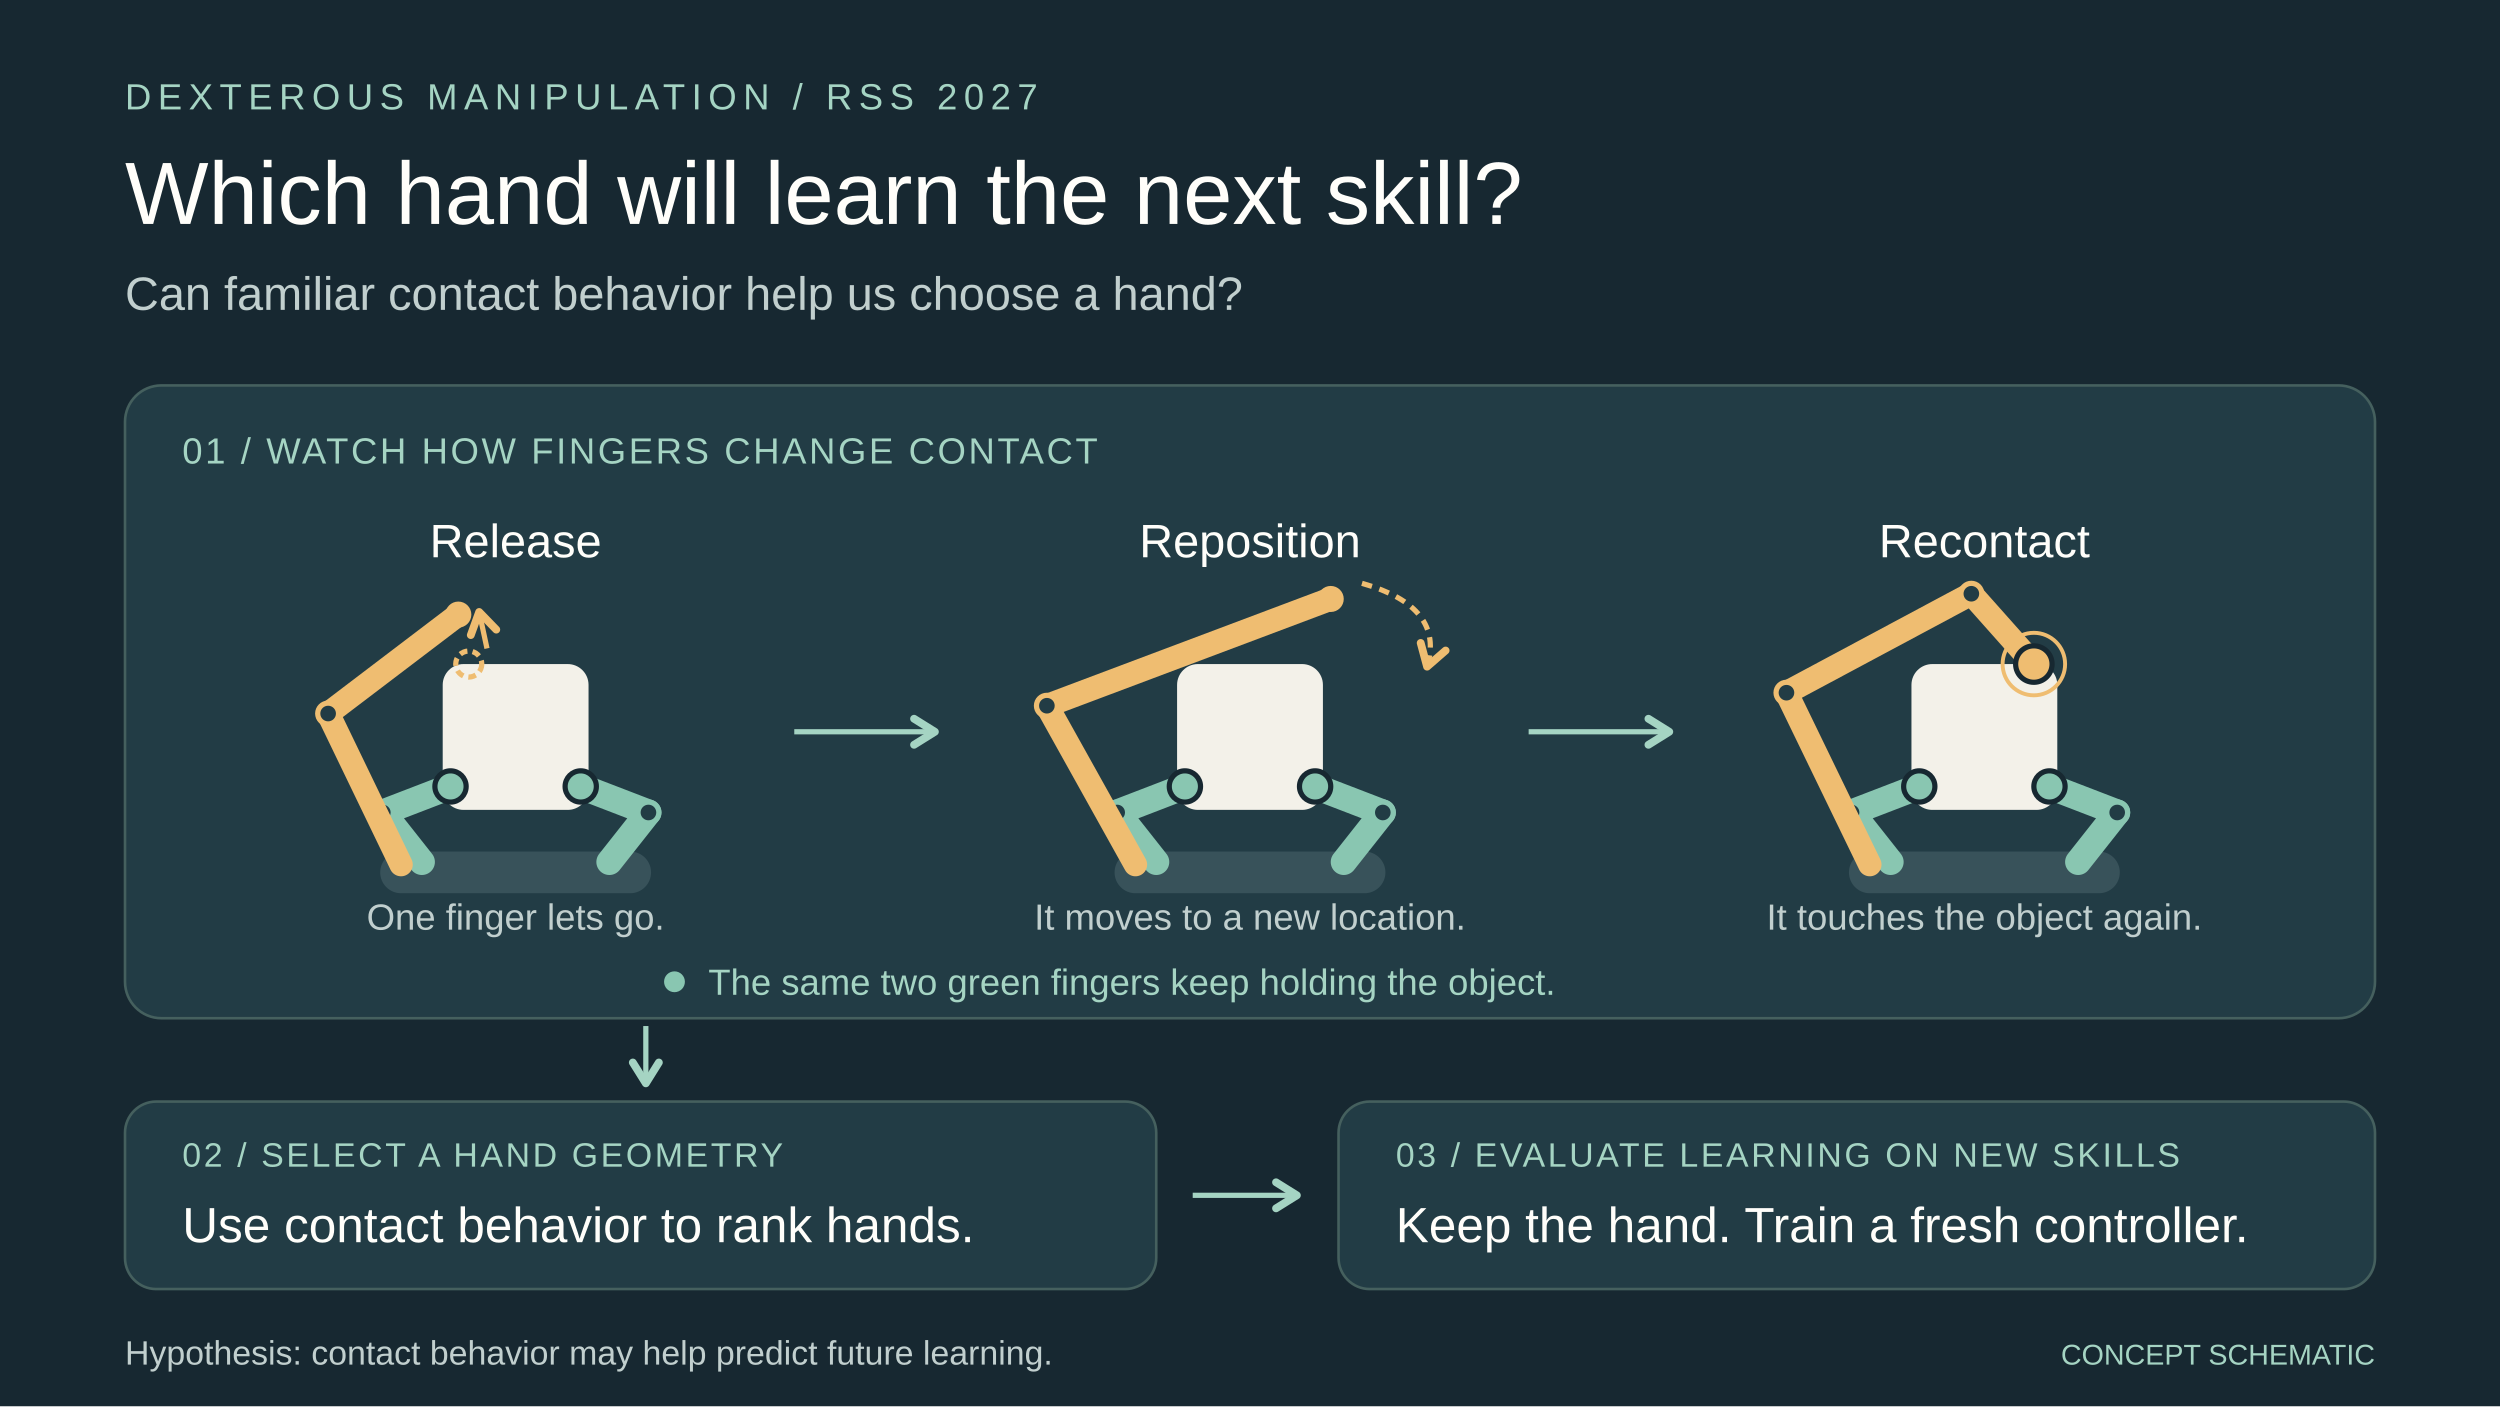
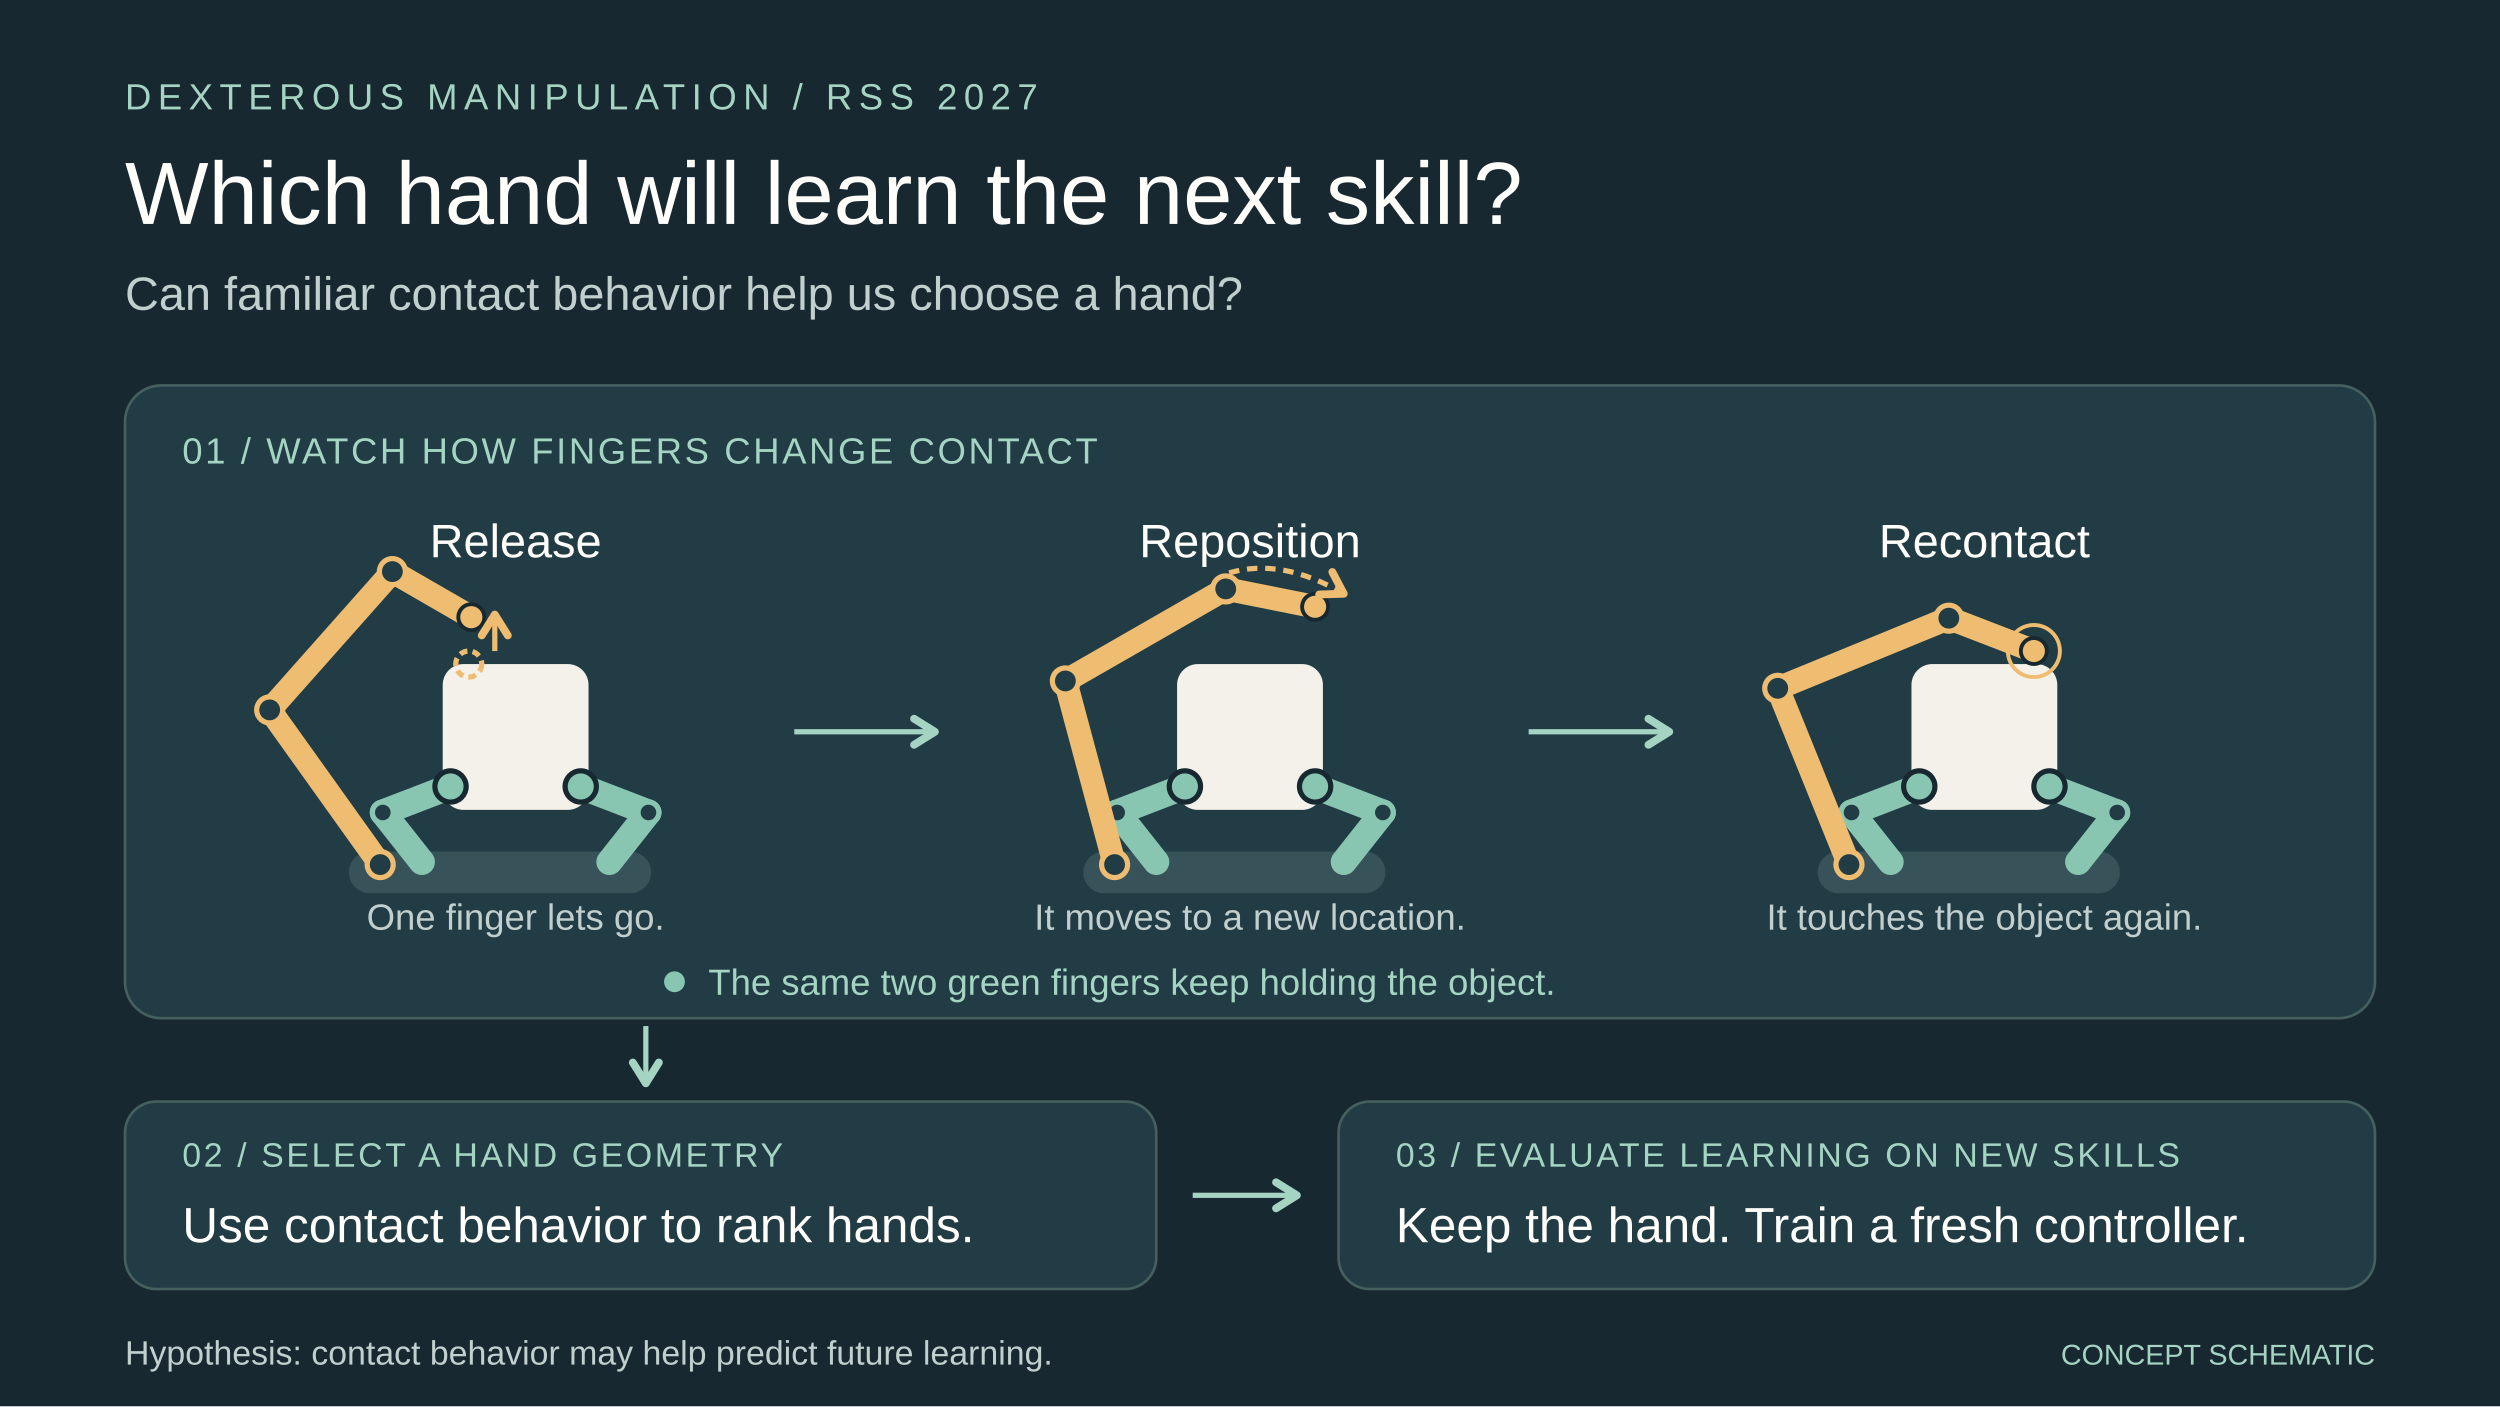
<svg xmlns="http://www.w3.org/2000/svg" width="960" height="540" viewBox="0 0 960 540" role="img" aria-labelledby="title desc">
  <defs>
    <marker id="arrow" markerWidth="7" markerHeight="7" refX="5" refY="3.5" orient="auto">
      <path d="m1 1 4 2.5L1 6" fill="none" stroke="#a5d4c3" stroke-width="1.5" stroke-linecap="round" stroke-linejoin="round" />
    </marker>
    <marker id="move" markerWidth="7" markerHeight="7" refX="5" refY="3.5" orient="auto">
      <path d="m1 1 4 2.5L1 6" fill="none" stroke="#efbd71" stroke-width="1.5" stroke-linecap="round" stroke-linejoin="round" />
    </marker>
    <g id="held-object">
-       <rect x="-52" y="44" width="104" height="16" rx="8" fill="#38525a" />
+       <rect x="-64" y="44" width="116" height="16" rx="8" fill="#38525a" />
      <rect x="-28" y="-28" width="56" height="56" rx="8" fill="#f3f1e9" />
      <path d="M-36 48-51 29-25 19M36 48 51 29 25 19" fill="none" stroke="#89c6b1" stroke-width="10" stroke-linecap="round" stroke-linejoin="round" />
      <g fill="#223c45" stroke="#89c6b1" stroke-width="2">
        <circle cx="-51" cy="29" r="4" />
        <circle cx="51" cy="29" r="4" />
      </g>
      <g fill="#89c6b1" stroke="#172831" stroke-width="2">
        <circle cx="-25" cy="19" r="6" />
        <circle cx="25" cy="19" r="6" />
      </g>
    </g>
+     <path id="proximal-link" d="M0 0H73" stroke="#efbd71" stroke-width="9" stroke-linecap="round" />
+     <path id="middle-link" d="M0 0H71" stroke="#efbd71" stroke-width="9" stroke-linecap="round" />
+     <path id="distal-link" d="M0 0H35" stroke="#efbd71" stroke-width="9" stroke-linecap="round" />
+     <circle id="finger-joint" r="5" fill="#223c45" stroke="#efbd71" stroke-width="2" />
+     <circle id="fingertip" r="5" fill="#efbd71" stroke="#172831" stroke-width="1.5" />
  </defs>
  <rect width="960" height="540" fill="#172831" />
  <g font-family="Arial, Helvetica, sans-serif">
    <text x="48" y="42" fill="#a5d4c3" font-size="14" letter-spacing="2.5">DEXTEROUS MANIPULATION / RSS 2027</text>
    <text x="48" y="86" fill="#fffefa" font-size="34">Which hand will learn the next skill?</text>
    <text x="48" y="119" fill="#c1cfce" font-size="18">Can familiar contact behavior help us choose a hand?</text>
    <rect x="48" y="148" width="864" height="243" rx="14" fill="#223c45" stroke="#45605e" />
    <text x="70" y="178" fill="#a5d4c3" font-size="14" letter-spacing="1">01 / WATCH HOW FINGERS CHANGE CONTACT</text>
    <text x="198" y="214" text-anchor="middle" fill="#fffefa" font-size="18">Release</text>
    <text x="480" y="214" text-anchor="middle" fill="#fffefa" font-size="18">Reposition</text>
    <text x="762" y="214" text-anchor="middle" fill="#fffefa" font-size="18">Recontact</text>
    <g transform="translate(198 283)">
      <use href="#held-object" />
-       <path d="M-44 49-72-9-22-47" fill="none" stroke="#efbd71" stroke-width="9" stroke-linecap="round" stroke-linejoin="round" />
-       <circle cx="-72" cy="-9" r="4" fill="#223c45" stroke="#efbd71" stroke-width="2" />
-       <circle cx="-22" cy="-47" r="5" fill="#efbd71" />
+       <g transform="translate(-52 49) rotate(-125.55)">
+         <use href="#proximal-link" />
+         <g transform="translate(73 0) rotate(77.13)">
+           <use href="#middle-link" />
+           <g transform="translate(71 0) rotate(78.42)">
+             <use href="#distal-link" />
+             <use href="#fingertip" x="35" />
+             <use href="#finger-joint" />
+           </g>
+           <use href="#finger-joint" />
+         </g>
+         <use href="#finger-joint" />
+       </g>
      <circle cx="-18" cy="-28" r="5" fill="none" stroke="#efbd71" stroke-width="2" stroke-dasharray="3 2" />
-       <path d="M-11-34-14-48" fill="none" stroke="#efbd71" stroke-width="2" marker-end="url(#move)" />
+       <path d="M-8-33-8-47" fill="none" stroke="#efbd71" stroke-width="2" marker-end="url(#move)" />
    </g>
    <g transform="translate(480 283)">
      <use href="#held-object" />
-       <path d="M-44 49-78-12 31-53" fill="none" stroke="#efbd71" stroke-width="9" stroke-linecap="round" stroke-linejoin="round" />
-       <circle cx="-78" cy="-12" r="4" fill="#223c45" stroke="#efbd71" stroke-width="2" />
-       <circle cx="31" cy="-53" r="5" fill="#efbd71" />
-       <path d="M43-59Q75-50 68-27" fill="none" stroke="#efbd71" stroke-width="2" stroke-dasharray="4 3" marker-end="url(#move)" />
+       <g transform="translate(-52 49) rotate(-105)">
+         <use href="#proximal-link" />
+         <g transform="translate(73 0) rotate(75.14)">
+           <use href="#middle-link" />
+           <g transform="translate(71 0) rotate(41.17)">
+             <use href="#distal-link" />
+             <use href="#fingertip" x="35" />
+             <use href="#finger-joint" />
+           </g>
+           <use href="#finger-joint" />
+         </g>
+         <use href="#finger-joint" />
+       </g>
+       <path d="M-8-63Q12-69 36-55" fill="none" stroke="#efbd71" stroke-width="2" stroke-dasharray="4 3" marker-end="url(#move)" />
    </g>
    <g transform="translate(762 283)">
      <use href="#held-object" />
-       <path d="M-44 49-76-17-5-55 19-28" fill="none" stroke="#efbd71" stroke-width="9" stroke-linecap="round" stroke-linejoin="round" />
-       <g fill="#223c45" stroke="#efbd71" stroke-width="2">
-         <circle cx="-76" cy="-17" r="4" />
-         <circle cx="-5" cy="-55" r="4" />
+       <g transform="translate(-52 49) rotate(-112)">
+         <use href="#proximal-link" />
+         <g transform="translate(73 0) rotate(89.71)">
+           <use href="#middle-link" />
+           <g transform="translate(71 0) rotate(43.40)">
+             <use href="#distal-link" />
+             <use href="#fingertip" x="35" />
+             <use href="#finger-joint" />
+           </g>
+           <use href="#finger-joint" />
+         </g>
+         <use href="#finger-joint" />
      </g>
-       <circle cx="19" cy="-28" r="7" fill="#efbd71" stroke="#172831" stroke-width="2" />
-       <circle cx="19" cy="-28" r="12" fill="none" stroke="#efbd71" stroke-width="1.5" />
+       <circle cx="19" cy="-33" r="10" fill="none" stroke="#efbd71" stroke-width="1.5" />
    </g>
    <path d="M305 281H359" fill="none" stroke="#a5d4c3" stroke-width="2" marker-end="url(#arrow)" />
    <path d="M587 281H641" fill="none" stroke="#a5d4c3" stroke-width="2" marker-end="url(#arrow)" />
    <text x="198" y="357" text-anchor="middle" fill="#c1cfce" font-size="14">One finger lets go.</text>
    <text x="480" y="357" text-anchor="middle" fill="#c1cfce" font-size="14">It moves to a new location.</text>
    <text x="762" y="357" text-anchor="middle" fill="#c1cfce" font-size="14">It touches the object again.</text>
    <circle cx="259" cy="377" r="4" fill="#89c6b1" />
    <text x="272" y="382" fill="#a5d4c3" font-size="14">The same two green fingers keep holding the object.</text>
    <path d="M248 394V416" fill="none" stroke="#a5d4c3" stroke-width="2" marker-end="url(#arrow)" />
    <rect x="48" y="423" width="396" height="72" rx="12" fill="#223c45" stroke="#45605e" />
    <text x="70" y="448" fill="#a5d4c3" font-size="13" letter-spacing="1">02 / SELECT A HAND GEOMETRY</text>
    <text x="70" y="477" fill="#fffefa" font-size="19">Use contact behavior to rank hands.</text>
    <path d="M458 459H498" fill="none" stroke="#a5d4c3" stroke-width="2" marker-end="url(#arrow)" />
    <rect x="514" y="423" width="398" height="72" rx="12" fill="#223c45" stroke="#45605e" />
    <text x="536" y="448" fill="#a5d4c3" font-size="13" letter-spacing="1">03 / EVALUATE LEARNING ON NEW SKILLS</text>
    <text x="536" y="477" fill="#fffefa" font-size="19">Keep the hand. Train a fresh controller.</text>
    <text x="48" y="524" fill="#c1cfce" font-size="13">Hypothesis: contact behavior may help predict future learning.</text>
    <text x="912" y="524" fill="#a5d4c3" font-size="11" text-anchor="end">CONCEPT SCHEMATIC</text>
  </g>
</svg>
